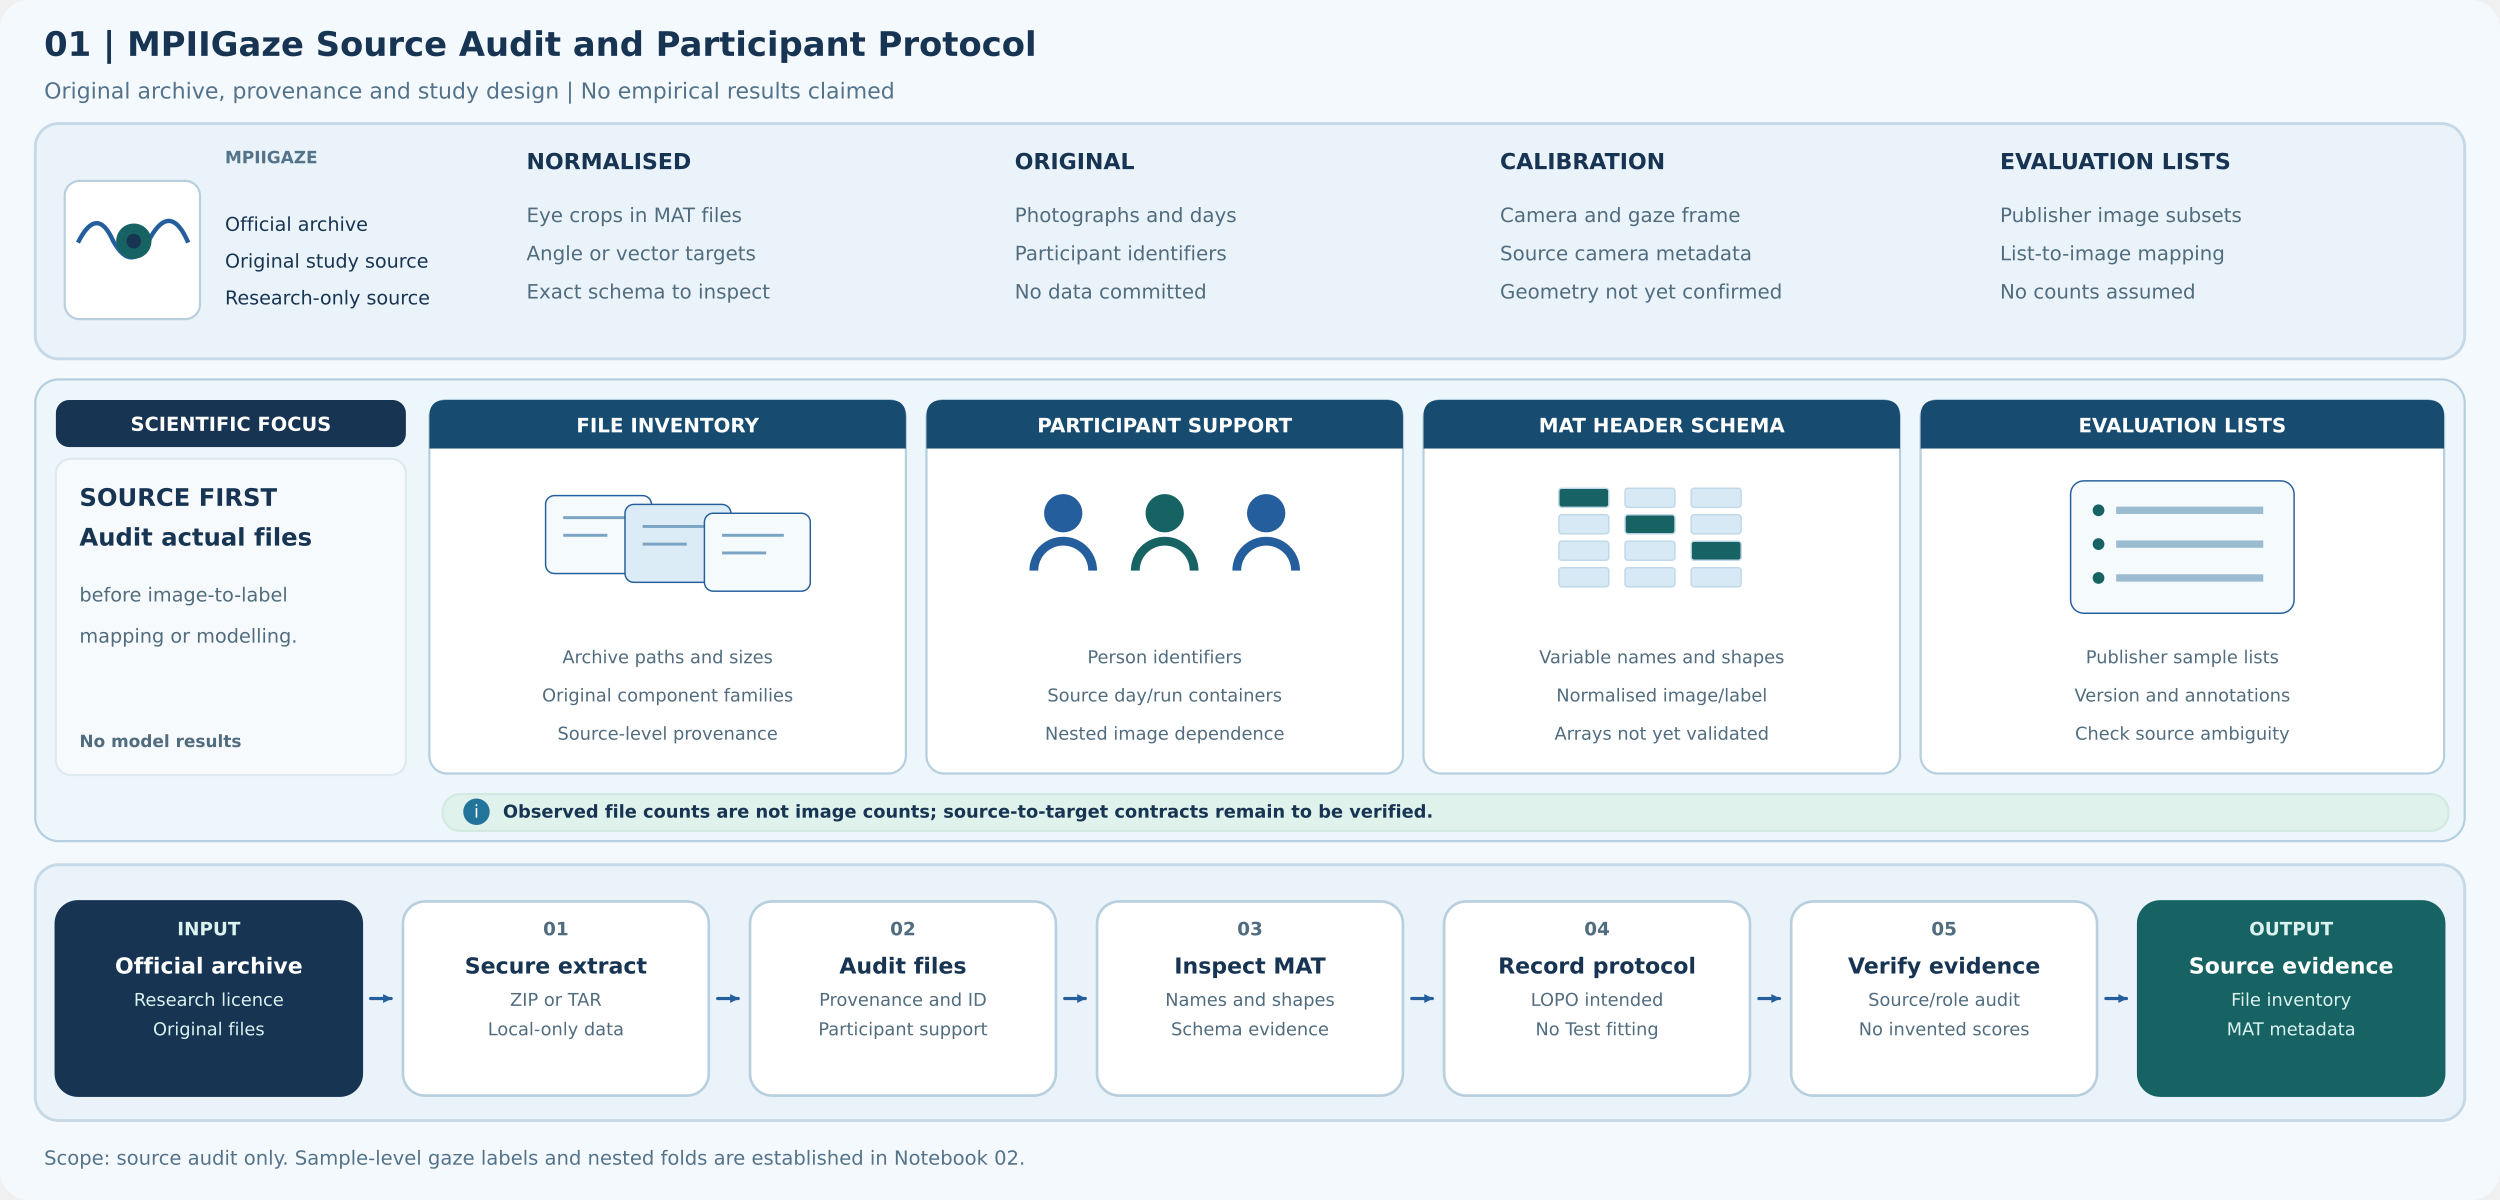
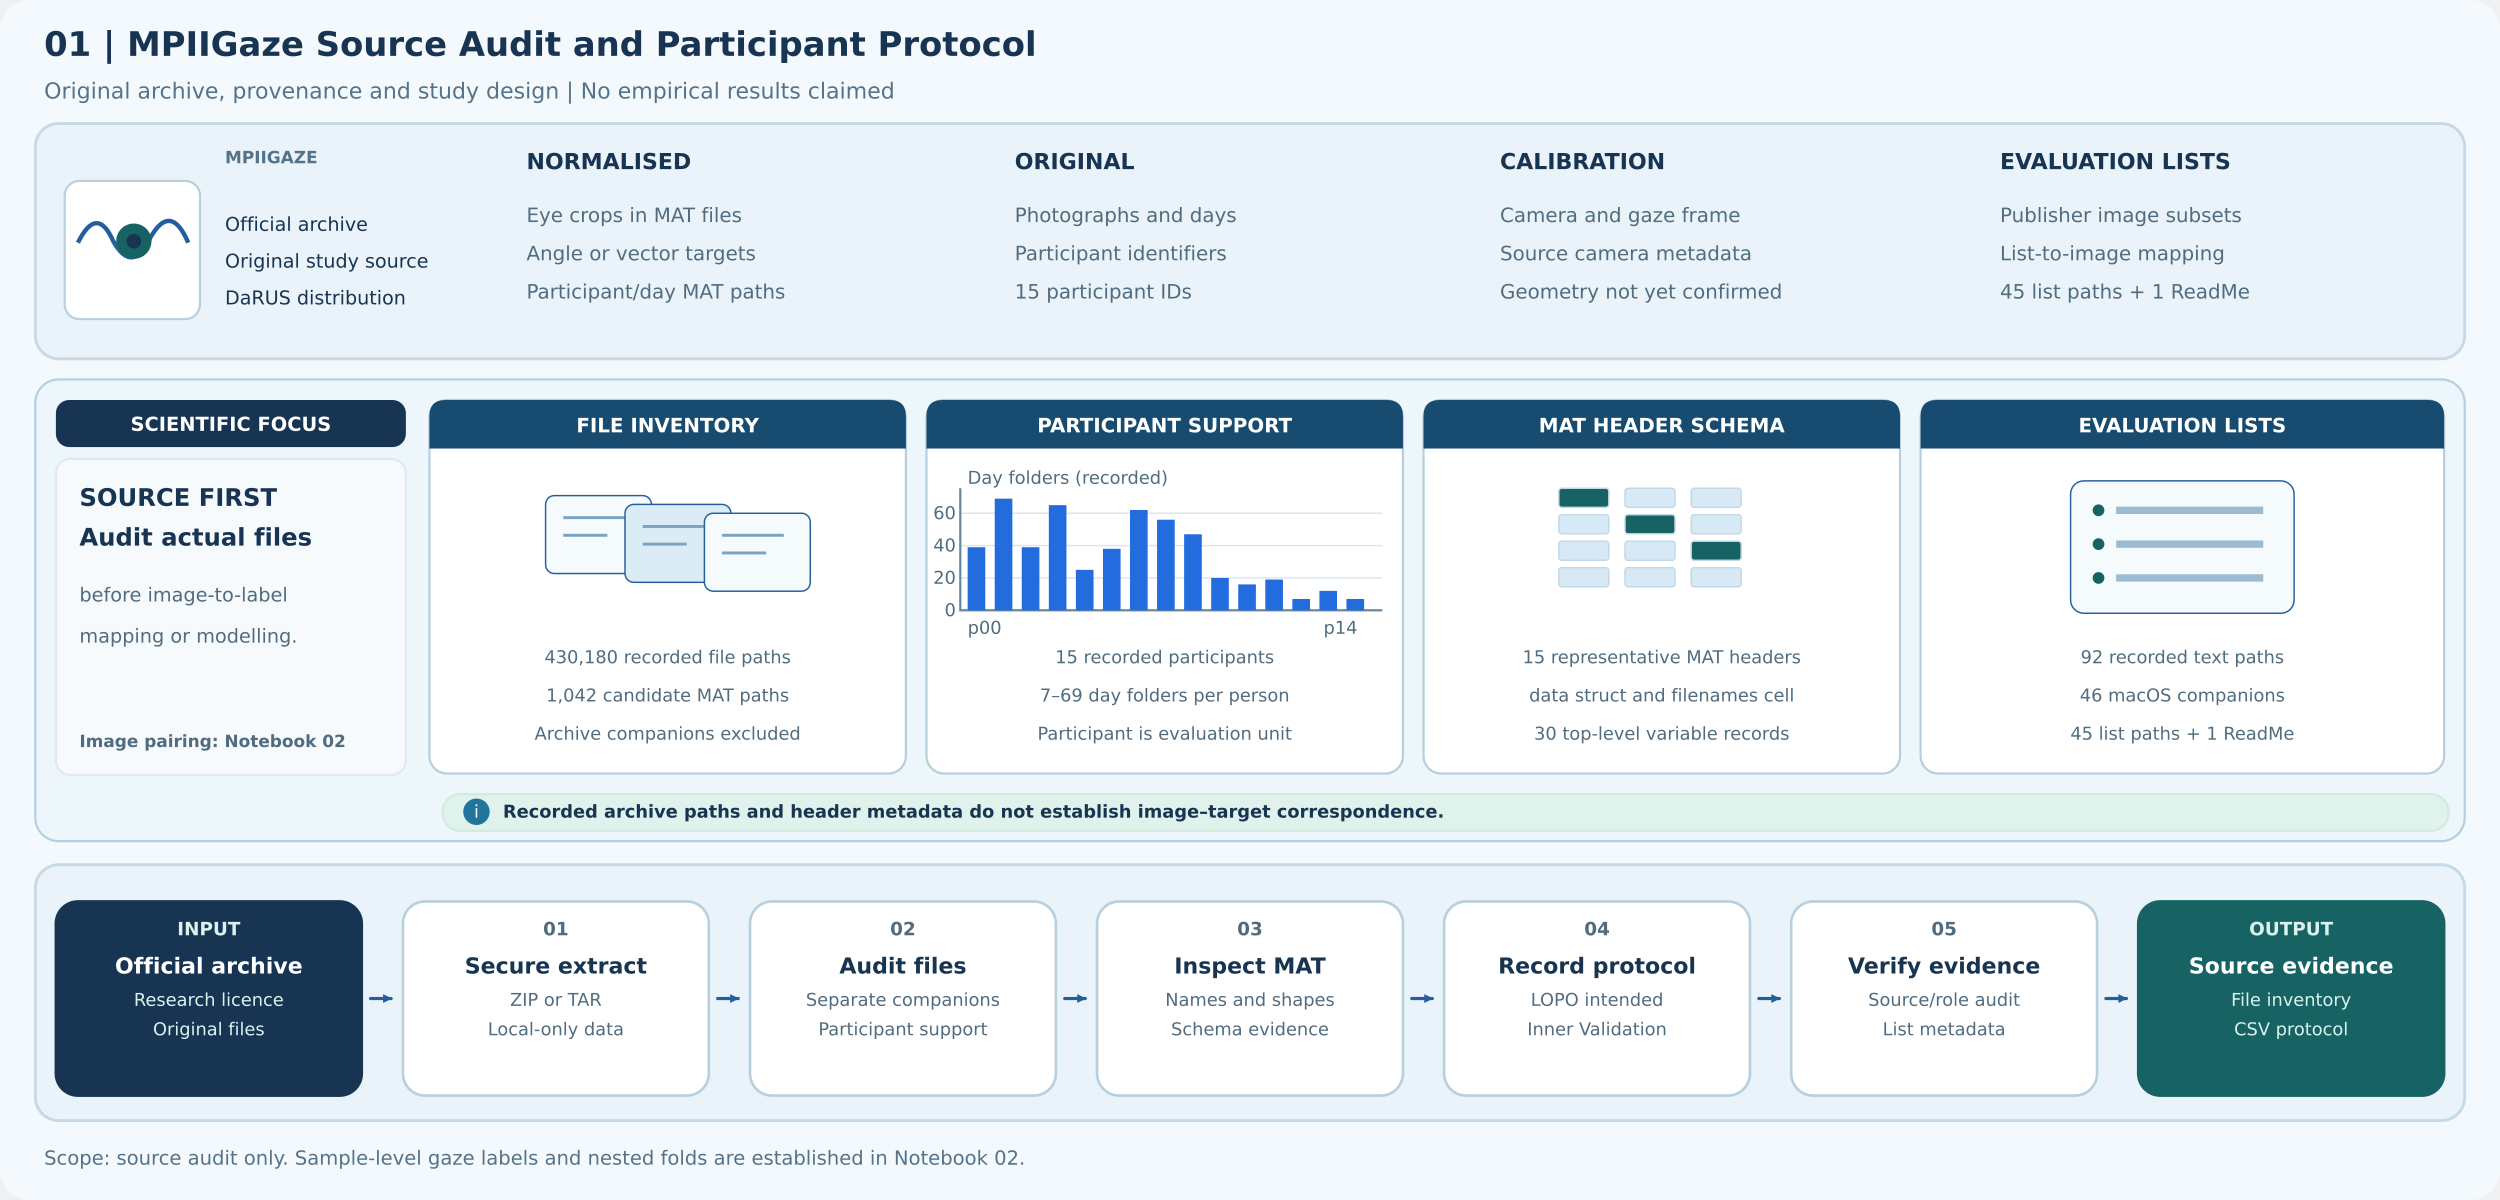
<svg xmlns="http://www.w3.org/2000/svg" width="1700" height="816" viewBox="0 0 1700 816" role="img" aria-labelledby="title desc">
  <defs>
    <marker id="arr" markerUnits="userSpaceOnUse" markerWidth="6" markerHeight="6" refX="5.5" refY="3" orient="auto">
      <path d="M0 0 L6 3 L0 6 Z" fill="#245E9D" />
    </marker>
    <style>text{font-family:DejaVu Sans,Arial,sans-serif;font-weight:400}
.figure-title{font-size:23px;font-weight:700;fill:#173453}.subtitle{font-size:15px;fill:#54738A}
.source-heading{font-size:11.5px;font-weight:700;fill:#53738A}.source-label{font-size:13px;fill:#173453}
.context-heading{font-size:15px;font-weight:700;fill:#173453}.context-body{font-size:13.5px;fill:#506C7E}
.section-label{font-size:13.2px;font-weight:700;fill:#FFFFFF}.focus-heading{font-size:16.5px;font-weight:700;fill:#173453}
.focus-body{font-size:13.1px;fill:#506C7E}.qualification{font-size:11.5px;font-weight:700;fill:#506C7E}
.card-heading{font-size:13.5px;font-weight:700;fill:#FFFFFF}.card-body{font-size:12.1px;fill:#506C7E}
.workflow-id{font-size:12.5px;font-weight:700;fill:#506C7E}.workflow-heading{font-size:15px;font-weight:700;fill:#173453}
.workflow-body{font-size:12.1px;fill:#506C7E}.terminal-id{font-size:12.5px;font-weight:700;fill:#DBF2EF}
.terminal-heading{font-size:15px;font-weight:700;fill:#FFFFFF}.terminal-body{font-size:12.1px;fill:#DBF2EF}
.footer{font-size:13.3px;fill:#54738A}.note{font-size:12.1px;font-weight:700;fill:#173453}</style>
  </defs>
  <rect id="canvas" x="0" y="0" width="1700" height="816" rx="20" fill="#F4F9FD" />
  <g id="band-0-header">
    <text id="title-text" x="30" y="38" class="figure-title">01 | MPIIGaze Source Audit and Participant Protocol</text>
    <text id="subtitle-text" x="30" y="67" class="subtitle">Original archive, provenance and study design | No empirical results claimed</text>
  </g>
  <g id="band-1-context">
    <rect id="context-container" x="24" y="84" width="1652" height="160" rx="16" fill="#EAF3FA" stroke="#C7D9E6" stroke-width="2" />
    <g id="source-schematic">
      <rect id="source-icon-frame" x="44" y="123" width="92" height="94" rx="10" fill="#FFFFFF" stroke="#B8CFDE" stroke-width="1.5" />
      <path d="M53 165Q66 139 77 164Q90 187 102 162Q116 137 128 165" fill="none" stroke="#245E9D" stroke-width="3" />
      <circle cx="91" cy="164" r="12" fill="#176363" />
      <circle cx="91" cy="164" r="5" fill="#173453" />
      <text x="153" y="111" class="source-heading">MPIIGAZE</text>
      <text x="153" y="157" class="source-label">Official archive</text>
      <text x="153" y="182" class="source-label">Original study source</text>
-       <text x="153" y="207" class="source-label">Research-only source</text>
+       <text x="153" y="207" class="source-label">DaRUS distribution</text>
    </g>
    <g id="context-module-1">
      <text x="358" y="115" class="context-heading">NORMALISED</text>
      <text x="358" y="151" class="context-body">Eye crops in MAT files</text>
      <text x="358" y="177" class="context-body">Angle or vector targets</text>
-       <text x="358" y="203" class="context-body">Exact schema to inspect</text>
+       <text x="358" y="203" class="context-body">Participant/day MAT paths</text>
    </g>
    <g id="context-module-2">
      <text x="690" y="115" class="context-heading">ORIGINAL</text>
      <text x="690" y="151" class="context-body">Photographs and days</text>
      <text x="690" y="177" class="context-body">Participant identifiers</text>
-       <text x="690" y="203" class="context-body">No data committed</text>
+       <text x="690" y="203" class="context-body">15 participant IDs</text>
    </g>
    <g id="context-module-3">
      <text x="1020" y="115" class="context-heading">CALIBRATION</text>
      <text x="1020" y="151" class="context-body">Camera and gaze frame</text>
      <text x="1020" y="177" class="context-body">Source camera metadata</text>
      <text x="1020" y="203" class="context-body">Geometry not yet confirmed</text>
    </g>
    <g id="context-module-4">
      <text x="1360" y="115" class="context-heading">EVALUATION LISTS</text>
      <text x="1360" y="151" class="context-body">Publisher image subsets</text>
      <text x="1360" y="177" class="context-body">List-to-image mapping</text>
-       <text x="1360" y="203" class="context-body">No counts assumed</text>
+       <text x="1360" y="203" class="context-body">45 list paths + 1 ReadMe</text>
    </g>
  </g>
  <g id="band-2-analysis">
    <rect id="analysis-container" x="24" y="258" width="1652" height="314" rx="16" fill="#EDF6FB" stroke="#B4CFE0" stroke-width="1.5" />
    <g id="analysis-focus">
      <rect id="section-label-box" x="38" y="272" width="238" height="32" rx="9" fill="#173453" />
      <text x="157" y="293" class="section-label" text-anchor="middle">SCIENTIFIC FOCUS</text>
      <rect id="focus-card" x="38" y="312" width="238" height="215" rx="10" fill="#F7FAFD" stroke="#DFEAF0" stroke-width="1.5" />
      <text x="54" y="344" class="focus-heading">SOURCE FIRST</text>
      <text x="54" y="371" class="focus-heading">Audit actual files</text>
      <text x="54" y="409" class="focus-body">before image-to-label</text>
      <text x="54" y="437" class="focus-body">mapping or modelling.</text>
-       <text x="54" y="508" class="qualification">No model results</text>
+       <text x="54" y="508" class="qualification">Image pairing: Notebook 02</text>
    </g>
    <g id="evidence-panel-1">
      <rect id="evidence-card-1" x="292" y="272" width="324" height="254" rx="12" fill="#FFFFFF" stroke="#B6CFDE" stroke-width="1.5" />
      <path id="evidence-header-1" d="M303 272 H605 Q616 272 616 283 V305 H292 V283 Q292 272 303 272 Z" fill="#174B70" />
      <text x="454" y="294" class="card-heading" text-anchor="middle">FILE INVENTORY</text>
      <g id="evidence-content-1">
        <g data-diagram="files" aria-label="files scientific schematic">
          <rect x="371" y="337" width="72" height="53" rx="6" fill="#F5FAFC" stroke="#245E9D" />
          <path d="M383 352h42 M383 364h30" stroke="#7BA4C4" stroke-width="2" />
          <rect x="425" y="343" width="72" height="53" rx="6" fill="#DCECF6" stroke="#245E9D" />
          <path d="M437 358h42 M437 370h30" stroke="#7BA4C4" stroke-width="2" />
          <rect x="479" y="349" width="72" height="53" rx="6" fill="#F5FAFC" stroke="#245E9D" />
          <path d="M491 364h42 M491 376h30" stroke="#7BA4C4" stroke-width="2" />
        </g>
-         <text x="454" y="451" class="card-body" text-anchor="middle">Archive paths and sizes</text>
-         <text x="454" y="477" class="card-body" text-anchor="middle">Original component families</text>
-         <text x="454" y="503" class="card-body" text-anchor="middle">Source-level provenance</text>
+         <text x="454" y="451" class="card-body" text-anchor="middle">430,180 recorded file paths</text>
+         <text x="454" y="477" class="card-body" text-anchor="middle">1,042 candidate MAT paths</text>
+         <text x="454" y="503" class="card-body" text-anchor="middle">Archive companions excluded</text>
      </g>
    </g>
    <g id="evidence-panel-2">
      <rect id="evidence-card-2" x="630" y="272" width="324" height="254" rx="12" fill="#FFFFFF" stroke="#B6CFDE" stroke-width="1.5" />
      <path id="evidence-header-2" d="M641 272 H943 Q954 272 954 283 V305 H630 V283 Q630 272 641 272 Z" fill="#174B70" />
      <text x="792" y="294" class="card-heading" text-anchor="middle">PARTICIPANT SUPPORT</text>
      <g id="evidence-content-2">
-         <g data-diagram="people" aria-label="people scientific schematic">
-           <circle cx="723" cy="349" r="13" fill="#245E9D" />
-           <path d="M703 388a20 20 0 0 1 40 0" fill="none" stroke="#245E9D" stroke-width="6" />
-           <circle cx="792" cy="349" r="13" fill="#176363" />
-           <path d="M772 388a20 20 0 0 1 40 0" fill="none" stroke="#176363" stroke-width="6" />
-           <circle cx="861" cy="349" r="13" fill="#245E9D" />
-           <path d="M841 388a20 20 0 0 1 40 0" fill="none" stroke="#245E9D" stroke-width="6" />
-         </g>
-         <text x="792" y="451" class="card-body" text-anchor="middle">Person identifiers</text>
-         <text x="792" y="477" class="card-body" text-anchor="middle">Source day/run containers</text>
-         <text x="792" y="503" class="card-body" text-anchor="middle">Nested image dependence</text>
+         <g data-diagram="participant-day-counts" aria-label="Recorded distinct day folders per participant">
+           <path d="M653 415 H940" stroke="#D9E6EF" stroke-width="1" />
+           <text x="650" y="419" class="card-body" text-anchor="end">0</text>
+           <path d="M653 393 H940" stroke="#D9E6EF" stroke-width="1" />
+           <text x="650" y="397" class="card-body" text-anchor="end">20</text>
+           <path d="M653 371 H940" stroke="#D9E6EF" stroke-width="1" />
+           <text x="650" y="375" class="card-body" text-anchor="end">40</text>
+           <path d="M653 349 H940" stroke="#D9E6EF" stroke-width="1" />
+           <text x="650" y="353" class="card-body" text-anchor="end">60</text>
+           <path d="M653 332 V415 H940" fill="none" stroke="#66879D" stroke-width="1.5" />
+           <rect x="658" y="372.1" width="12" height="42.9" fill="#236CDE" />
+           <rect x="676.4" y="339.1" width="12" height="75.9" fill="#236CDE" />
+           <rect x="694.8" y="372.1" width="12" height="42.9" fill="#236CDE" />
+           <rect x="713.2" y="343.5" width="12" height="71.5" fill="#236CDE" />
+           <rect x="731.6" y="387.5" width="12" height="27.5" fill="#236CDE" />
+           <rect x="750" y="373.2" width="12" height="41.8" fill="#236CDE" />
+           <rect x="768.4" y="346.8" width="12" height="68.2" fill="#236CDE" />
+           <rect x="786.8" y="353.4" width="12" height="61.6" fill="#236CDE" />
+           <rect x="805.2" y="363.3" width="12" height="51.7" fill="#236CDE" />
+           <rect x="823.6" y="393" width="12" height="22" fill="#236CDE" />
+           <rect x="842" y="397.4" width="12" height="17.6" fill="#236CDE" />
+           <rect x="860.4" y="394.1" width="12" height="20.9" fill="#236CDE" />
+           <rect x="878.8" y="407.3" width="12" height="7.7" fill="#236CDE" />
+           <rect x="897.2" y="401.8" width="12" height="13.2" fill="#236CDE" />
+           <rect x="915.6" y="407.3" width="12" height="7.7" fill="#236CDE" />
+           <text x="658" y="431" class="card-body">p00</text>
+           <text x="900" y="431" class="card-body">p14</text>
+           <text x="658" y="329" class="card-body">Day folders (recorded)</text>
+         </g>
+         <text x="792" y="451" class="card-body" text-anchor="middle">15 recorded participants</text>
+         <text x="792" y="477" class="card-body" text-anchor="middle">7–69 day folders per person</text>
+         <text x="792" y="503" class="card-body" text-anchor="middle">Participant is evaluation unit</text>
      </g>
    </g>
    <g id="evidence-panel-3">
      <rect id="evidence-card-3" x="968" y="272" width="324" height="254" rx="12" fill="#FFFFFF" stroke="#B6CFDE" stroke-width="1.5" />
      <path id="evidence-header-3" d="M979 272 H1281 Q1292 272 1292 283 V305 H968 V283 Q968 272 979 272 Z" fill="#174B70" />
      <text x="1130" y="294" class="card-heading" text-anchor="middle">MAT HEADER SCHEMA</text>
      <g id="evidence-content-3">
        <g data-diagram="matrix" aria-label="matrix scientific schematic">
          <rect x="1060" y="332" width="34" height="13" rx="2" fill="#176363" stroke="#C1D8E8" />
          <rect x="1105" y="332" width="34" height="13" rx="2" fill="#D8E9F6" stroke="#C1D8E8" />
          <rect x="1150" y="332" width="34" height="13" rx="2" fill="#D8E9F6" stroke="#C1D8E8" />
          <rect x="1060" y="350" width="34" height="13" rx="2" fill="#D8E9F6" stroke="#C1D8E8" />
          <rect x="1105" y="350" width="34" height="13" rx="2" fill="#176363" stroke="#C1D8E8" />
          <rect x="1150" y="350" width="34" height="13" rx="2" fill="#D8E9F6" stroke="#C1D8E8" />
          <rect x="1060" y="368" width="34" height="13" rx="2" fill="#D8E9F6" stroke="#C1D8E8" />
          <rect x="1105" y="368" width="34" height="13" rx="2" fill="#D8E9F6" stroke="#C1D8E8" />
          <rect x="1150" y="368" width="34" height="13" rx="2" fill="#176363" stroke="#C1D8E8" />
          <rect x="1060" y="386" width="34" height="13" rx="2" fill="#D8E9F6" stroke="#C1D8E8" />
          <rect x="1105" y="386" width="34" height="13" rx="2" fill="#D8E9F6" stroke="#C1D8E8" />
          <rect x="1150" y="386" width="34" height="13" rx="2" fill="#D8E9F6" stroke="#C1D8E8" />
        </g>
-         <text x="1130" y="451" class="card-body" text-anchor="middle">Variable names and shapes</text>
-         <text x="1130" y="477" class="card-body" text-anchor="middle">Normalised image/label</text>
-         <text x="1130" y="503" class="card-body" text-anchor="middle">Arrays not yet validated</text>
+         <text x="1130" y="451" class="card-body" text-anchor="middle">15 representative MAT headers</text>
+         <text x="1130" y="477" class="card-body" text-anchor="middle">data struct and filenames cell</text>
+         <text x="1130" y="503" class="card-body" text-anchor="middle">30 top-level variable records</text>
      </g>
    </g>
    <g id="evidence-panel-4">
      <rect id="evidence-card-4" x="1306" y="272" width="356" height="254" rx="12" fill="#FFFFFF" stroke="#B6CFDE" stroke-width="1.5" />
      <path id="evidence-header-4" d="M1317 272 H1651 Q1662 272 1662 283 V305 H1306 V283 Q1306 272 1317 272 Z" fill="#174B70" />
      <text x="1484" y="294" class="card-heading" text-anchor="middle">EVALUATION LISTS</text>
      <g id="evidence-content-4">
        <g data-diagram="list" aria-label="list scientific schematic">
          <rect x="1408" y="327" width="152" height="90" rx="9" fill="#F5FAFC" stroke="#245E9D" />
          <circle cx="1427" cy="347" r="4" fill="#176363" />
          <path d="M1439 347h100" stroke="#9BBBD0" stroke-width="5" />
          <circle cx="1427" cy="370" r="4" fill="#176363" />
          <path d="M1439 370h100" stroke="#9BBBD0" stroke-width="5" />
          <circle cx="1427" cy="393" r="4" fill="#176363" />
          <path d="M1439 393h100" stroke="#9BBBD0" stroke-width="5" />
        </g>
-         <text x="1484" y="451" class="card-body" text-anchor="middle">Publisher sample lists</text>
-         <text x="1484" y="477" class="card-body" text-anchor="middle">Version and annotations</text>
-         <text x="1484" y="503" class="card-body" text-anchor="middle">Check source ambiguity</text>
+         <text x="1484" y="451" class="card-body" text-anchor="middle">92 recorded text paths</text>
+         <text x="1484" y="477" class="card-body" text-anchor="middle">46 macOS companions</text>
+         <text x="1484" y="503" class="card-body" text-anchor="middle">45 list paths + 1 ReadMe</text>
      </g>
    </g>
    <g id="optional-scientific-note">
      <rect id="note-strip" x="301" y="540" width="1364" height="25" rx="12" fill="#E0F2EC" stroke="#D3EAE2" stroke-width="1.5" />
      <circle cx="324" cy="552" r="9" fill="#23749A" />
      <text x="324" y="556" fill="#FFFFFF" font-size="12" text-anchor="middle">i</text>
-       <text x="342" y="556" class="note">Observed file counts are not image counts; source-to-target contracts remain to be verified.</text>
+       <text x="342" y="556" class="note">Recorded archive paths and header metadata do not establish image–target correspondence.</text>
    </g>
  </g>
  <g id="band-3-workflow">
    <rect id="workflow-container" x="24" y="588" width="1652" height="174" rx="16" fill="#EAF3FA" stroke="#C7D9E6" stroke-width="2" />
    <g id="workflow-input">
      <rect id="workflow-node-0" x="38" y="613" width="208" height="132" rx="15" fill="#173453" stroke="#173453" stroke-width="1.8" />
      <text x="142" y="636" text-anchor="middle" class="terminal-id">INPUT</text>
      <text x="142" y="662" text-anchor="middle" class="terminal-heading">Official archive</text>
      <text x="142" y="684" text-anchor="middle" class="terminal-body">Research licence</text>
      <text x="142" y="704" text-anchor="middle" class="terminal-body">Original files</text>
    </g>
    <path id="workflow-connector-0" d="M252 679 H266" fill="none" stroke="#245E9D" stroke-width="2.2" stroke-linecap="round" marker-end="url(#arr)" />
    <g id="workflow-process-1">
      <rect id="workflow-node-1" x="274" y="613" width="208" height="132" rx="15" fill="#FFFFFF" stroke="#B8CFDE" stroke-width="1.8" />
      <text x="378" y="636" text-anchor="middle" class="workflow-id">01</text>
      <text x="378" y="662" text-anchor="middle" class="workflow-heading">Secure extract</text>
      <text x="378" y="684" text-anchor="middle" class="workflow-body">ZIP or TAR</text>
      <text x="378" y="704" text-anchor="middle" class="workflow-body">Local-only data</text>
    </g>
    <path id="workflow-connector-1" d="M488 679 H502" fill="none" stroke="#245E9D" stroke-width="2.2" stroke-linecap="round" marker-end="url(#arr)" />
    <g id="workflow-process-2">
      <rect id="workflow-node-2" x="510" y="613" width="208" height="132" rx="15" fill="#FFFFFF" stroke="#B8CFDE" stroke-width="1.8" />
      <text x="614" y="636" text-anchor="middle" class="workflow-id">02</text>
      <text x="614" y="662" text-anchor="middle" class="workflow-heading">Audit files</text>
-       <text x="614" y="684" text-anchor="middle" class="workflow-body">Provenance and ID</text>
+       <text x="614" y="684" text-anchor="middle" class="workflow-body">Separate companions</text>
      <text x="614" y="704" text-anchor="middle" class="workflow-body">Participant support</text>
    </g>
    <path id="workflow-connector-2" d="M724 679 H738" fill="none" stroke="#245E9D" stroke-width="2.2" stroke-linecap="round" marker-end="url(#arr)" />
    <g id="workflow-process-3">
      <rect id="workflow-node-3" x="746" y="613" width="208" height="132" rx="15" fill="#FFFFFF" stroke="#B8CFDE" stroke-width="1.8" />
      <text x="850" y="636" text-anchor="middle" class="workflow-id">03</text>
      <text x="850" y="662" text-anchor="middle" class="workflow-heading">Inspect MAT</text>
      <text x="850" y="684" text-anchor="middle" class="workflow-body">Names and shapes</text>
      <text x="850" y="704" text-anchor="middle" class="workflow-body">Schema evidence</text>
    </g>
    <path id="workflow-connector-3" d="M960 679 H974" fill="none" stroke="#245E9D" stroke-width="2.2" stroke-linecap="round" marker-end="url(#arr)" />
    <g id="workflow-process-4">
      <rect id="workflow-node-4" x="982" y="613" width="208" height="132" rx="15" fill="#FFFFFF" stroke="#B8CFDE" stroke-width="1.8" />
      <text x="1086" y="636" text-anchor="middle" class="workflow-id">04</text>
      <text x="1086" y="662" text-anchor="middle" class="workflow-heading">Record protocol</text>
      <text x="1086" y="684" text-anchor="middle" class="workflow-body">LOPO intended</text>
-       <text x="1086" y="704" text-anchor="middle" class="workflow-body">No Test fitting</text>
+       <text x="1086" y="704" text-anchor="middle" class="workflow-body">Inner Validation</text>
    </g>
    <path id="workflow-connector-4" d="M1196 679 H1210" fill="none" stroke="#245E9D" stroke-width="2.2" stroke-linecap="round" marker-end="url(#arr)" />
    <g id="workflow-process-5">
      <rect id="workflow-node-5" x="1218" y="613" width="208" height="132" rx="15" fill="#FFFFFF" stroke="#B8CFDE" stroke-width="1.8" />
      <text x="1322" y="636" text-anchor="middle" class="workflow-id">05</text>
      <text x="1322" y="662" text-anchor="middle" class="workflow-heading">Verify evidence</text>
      <text x="1322" y="684" text-anchor="middle" class="workflow-body">Source/role audit</text>
-       <text x="1322" y="704" text-anchor="middle" class="workflow-body">No invented scores</text>
+       <text x="1322" y="704" text-anchor="middle" class="workflow-body">List metadata</text>
    </g>
    <path id="workflow-connector-5" d="M1432 679 H1446" fill="none" stroke="#245E9D" stroke-width="2.2" stroke-linecap="round" marker-end="url(#arr)" />
    <g id="workflow-output">
      <rect id="workflow-node-6" x="1454" y="613" width="208" height="132" rx="15" fill="#176363" stroke="#176363" stroke-width="1.8" />
      <text x="1558" y="636" text-anchor="middle" class="terminal-id">OUTPUT</text>
      <text x="1558" y="662" text-anchor="middle" class="terminal-heading">Source evidence</text>
      <text x="1558" y="684" text-anchor="middle" class="terminal-body">File inventory</text>
-       <text x="1558" y="704" text-anchor="middle" class="terminal-body">MAT metadata</text>
+       <text x="1558" y="704" text-anchor="middle" class="terminal-body">CSV protocol</text>
    </g>
  </g>
  <g id="band-4-summary">
    <text x="30" y="792" class="footer">Scope: source audit only. Sample-level gaze labels and nested folds are established in Notebook 02.</text>
  </g>
</svg>
